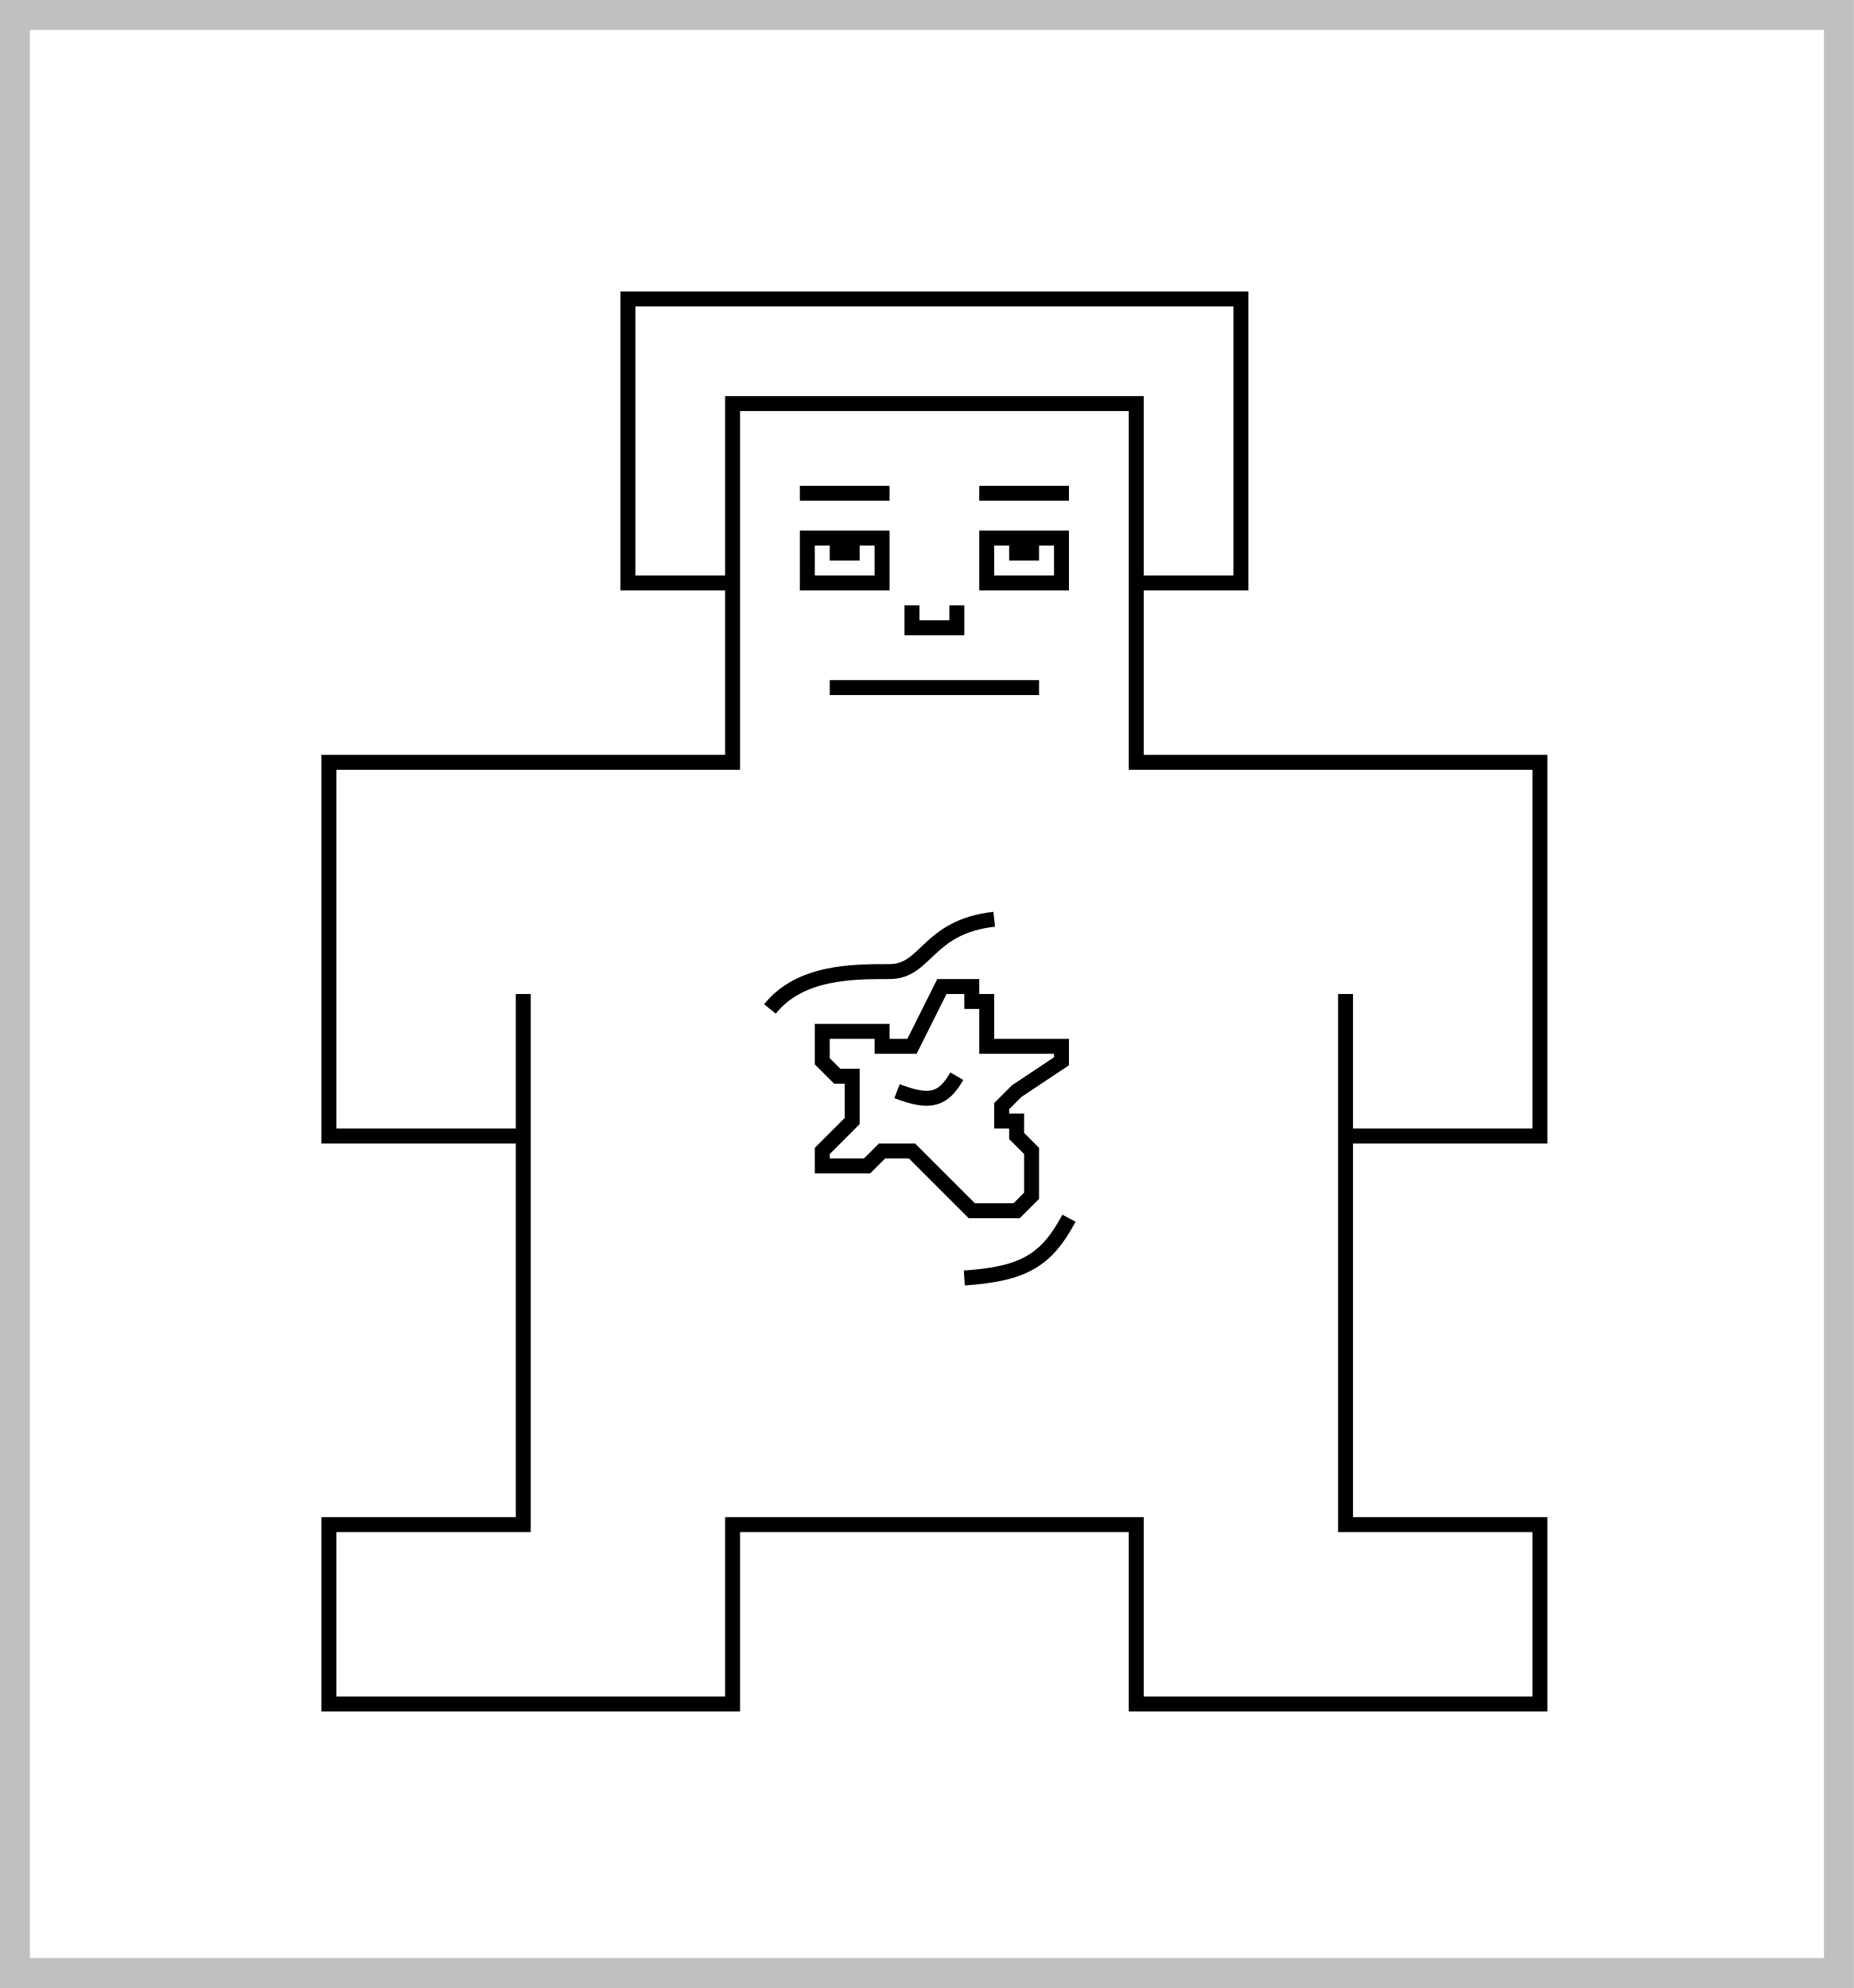
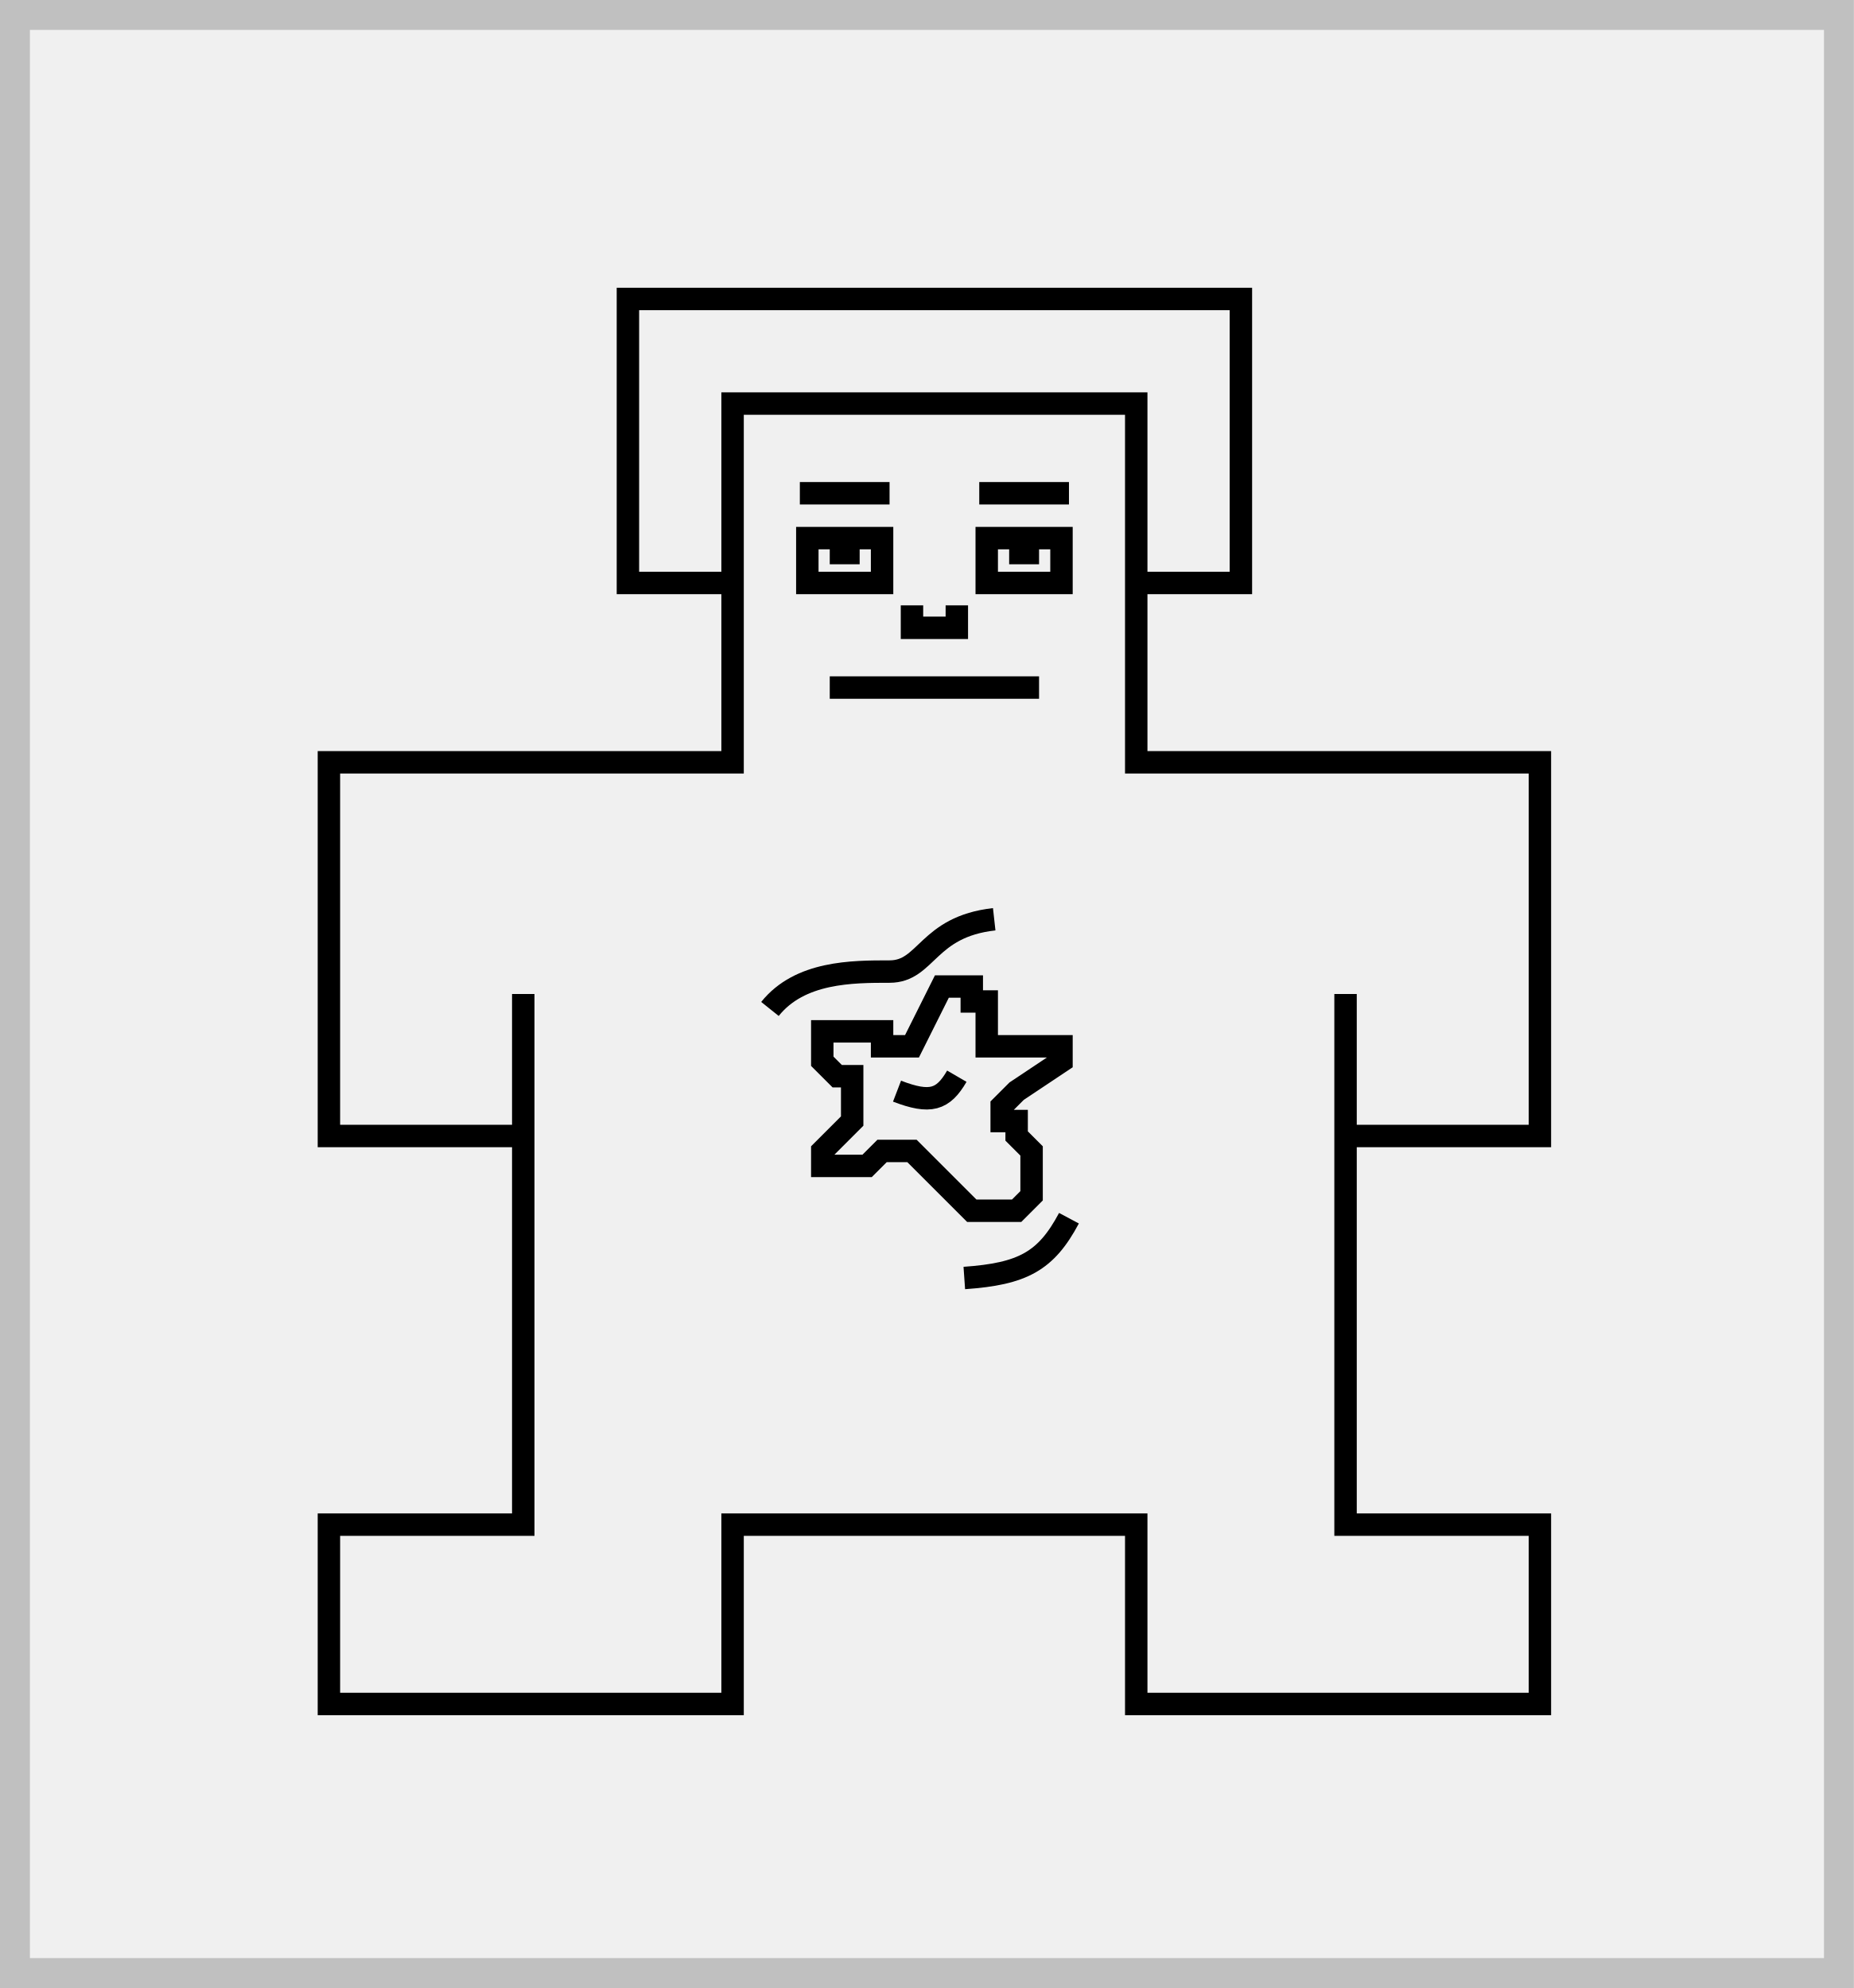
<svg xmlns="http://www.w3.org/2000/svg" width="124" height="133" viewBox="0 0 124 133" fill="none">
-   <rect x="1" y="1" width="122" height="131" fill="white" stroke="#C0C0C0" stroke-width="2" />
-   <path d="M76 39H83V20H42V39H49M49 39V27H76V51H103V76H90V66.5V102H103V114H76V102H49V114H22V102H35V76M49 39V51H22V76H35M35 66.5V76M53.5 33H59.5M65.5 33H71.5M61 40.5V42H64V40.5M55.5 46H69.5M55.5 37H57.5M67.5 37H69.5M66.5 61.5C62 62 62 65 59.5 65C57 65 53.5 65 51.5 67.5M71.5 81.5C69.965 84.382 68.407 85.227 64.5 85.5M60 73C62.227 73.855 63.076 73.588 64 72M54 36V39H59V36H54ZM66 36H71V39H66V36ZM56 78H58L59 77H61L65 81H68L69 80V77L68 76V75H67V74L68 73L71 71V70H66V67H65V66H63L61 70H59V69H55V71L56 72H57V75L55 77V78H56Z" stroke="black" />
+   <rect x="1" y="1" width="122" height="131" fill="none" stroke="#C0C0C0" stroke-width="2" />
+   <path stroke-width="1.5" d="M76 39H83V20H42V39H49M49 39V27H76V51H103V76H90V66.5V102H103V114H76V102H49V114H22V102H35V76M49 39V51H22V76H35M35 66.5V76M53.5 33H59.5M65.5 33H71.5M61 40.5V42H64V40.5M55.5 46H69.5M55.5 37H57.5M67.5 37H69.5M66.5 61.5C62 62 62 65 59.5 65C57 65 53.5 65 51.5 67.5M71.5 81.5C69.965 84.382 68.407 85.227 64.5 85.5M60 73C62.227 73.855 63.076 73.588 64 72M54 36V39H59V36H54ZM66 36H71V39H66V36ZM56 78H58L59 77H61L65 81H68L69 80V77L68 76V75H67V74L68 73L71 71V70H66V67H65V66H63L61 70H59V69H55V71L56 72H57V75L55 77V78H56Z" stroke="currentColor" />
</svg>
